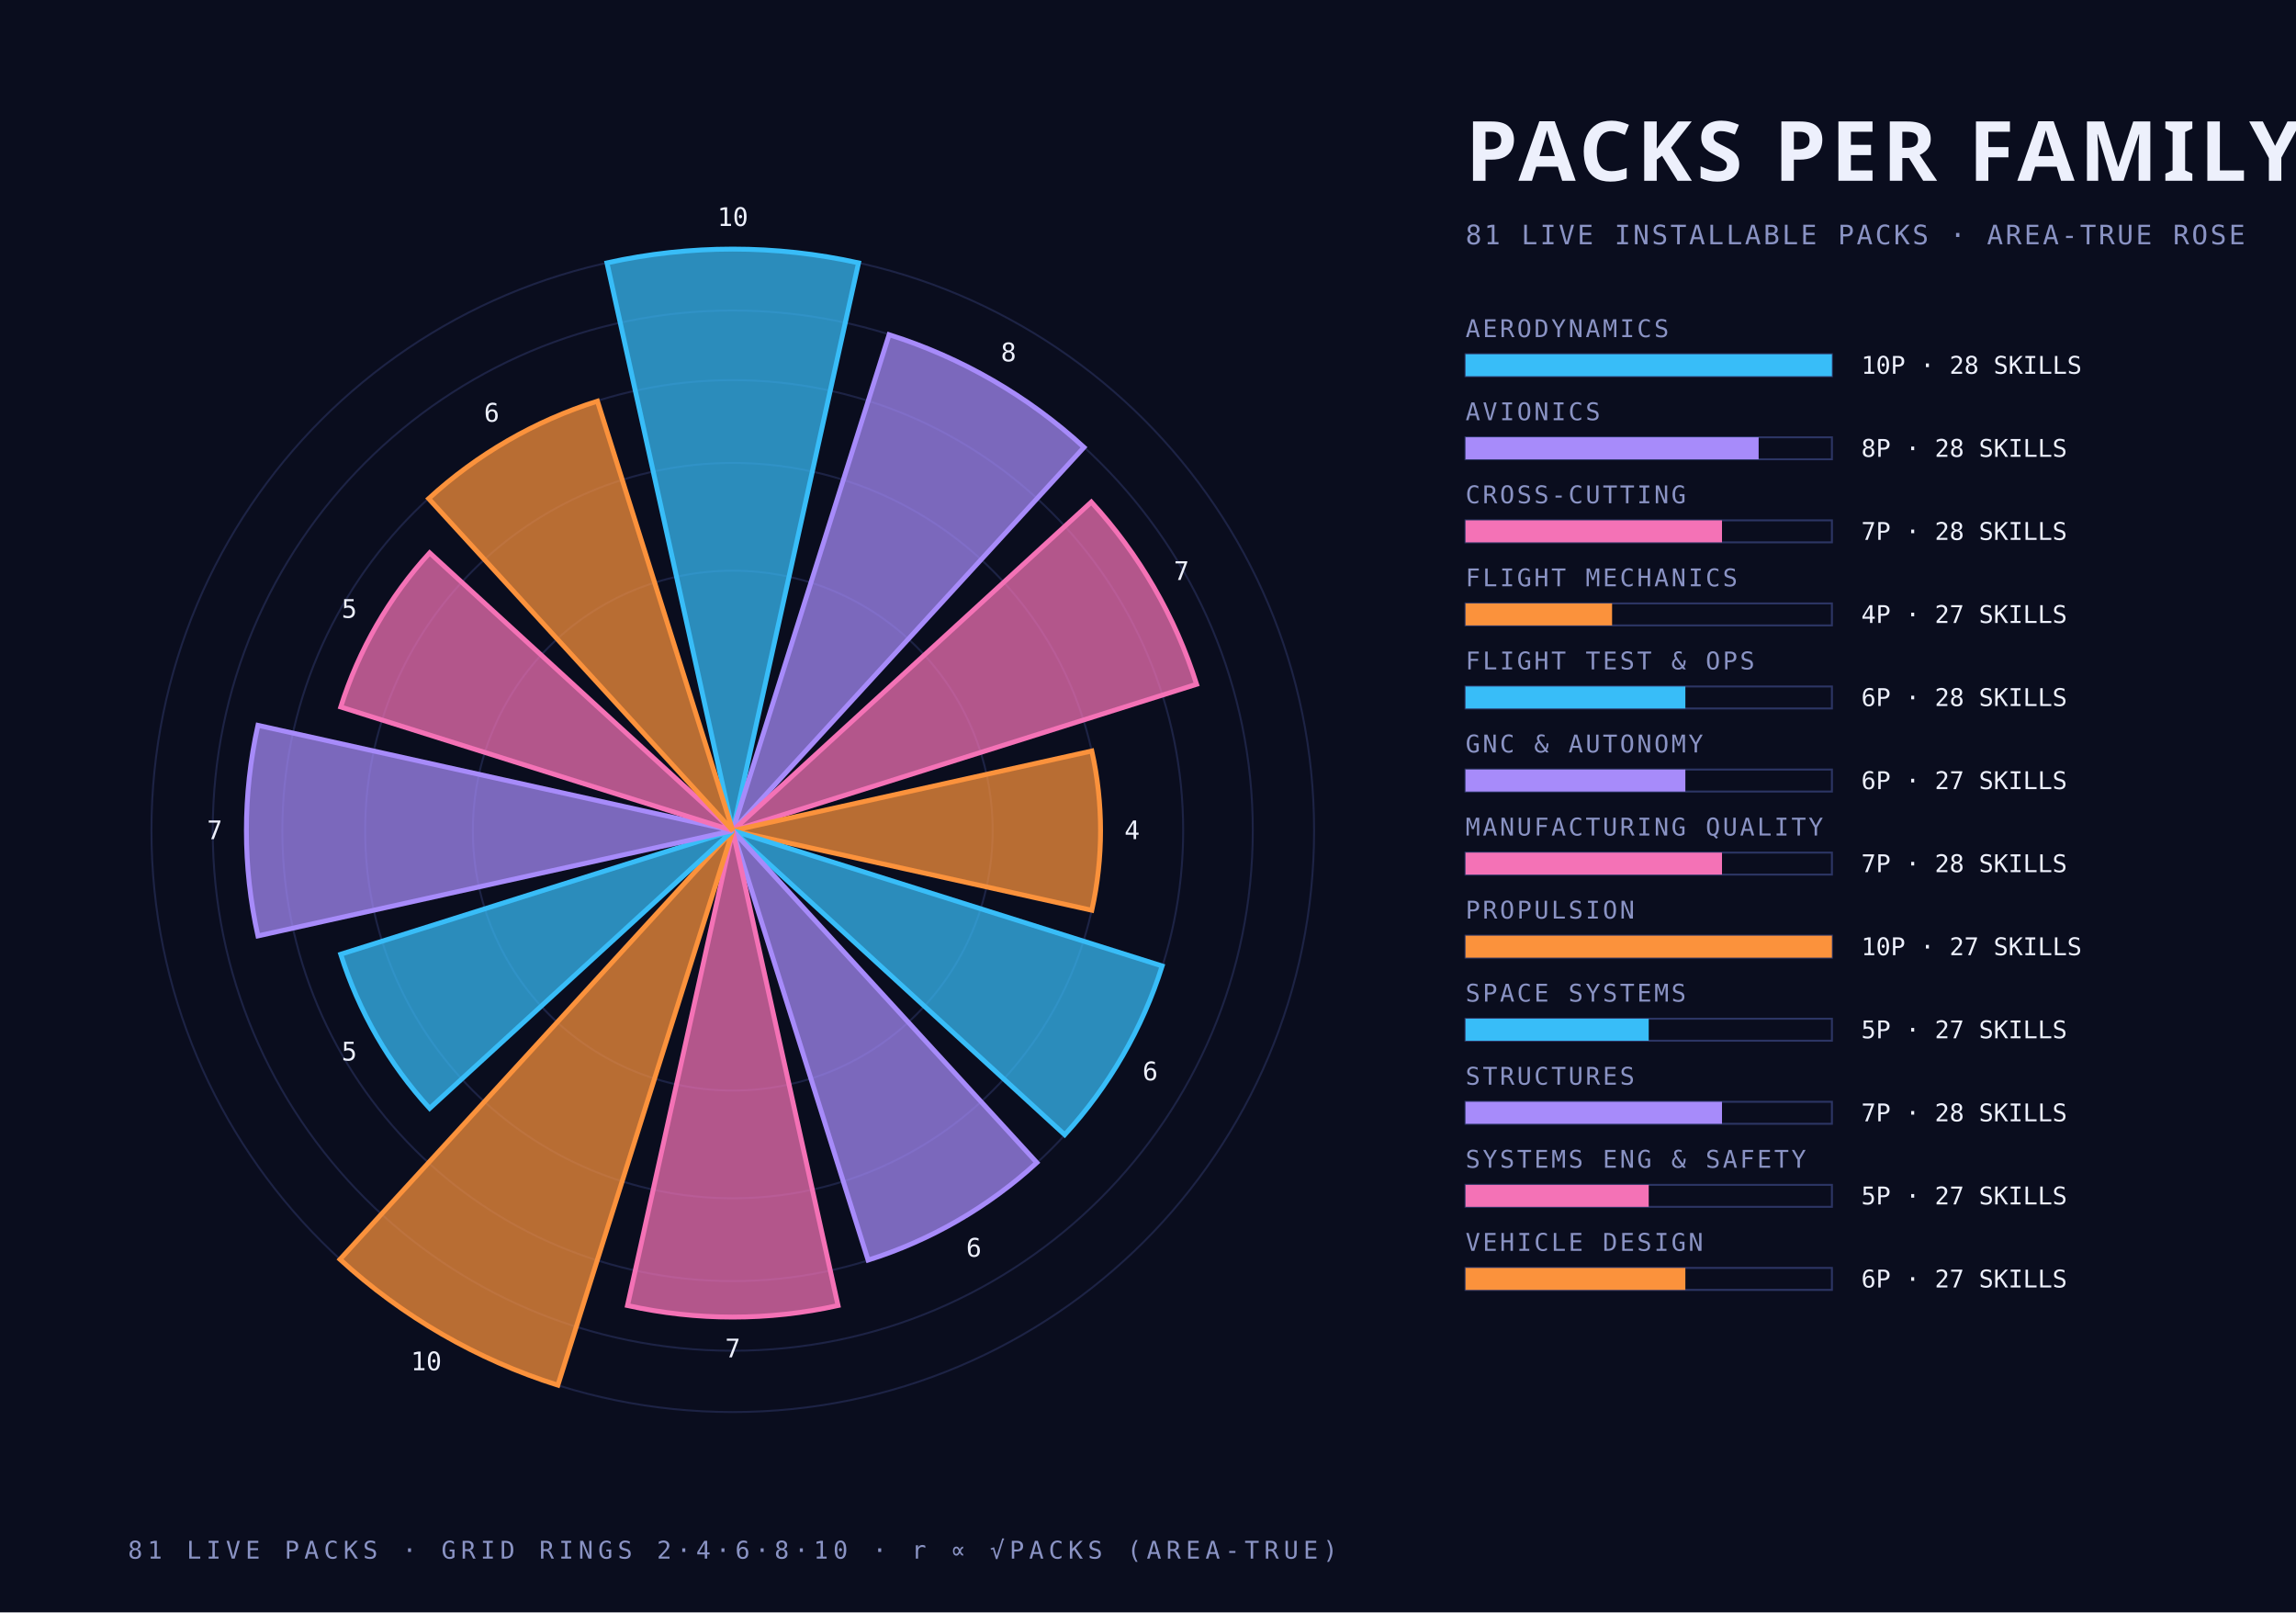
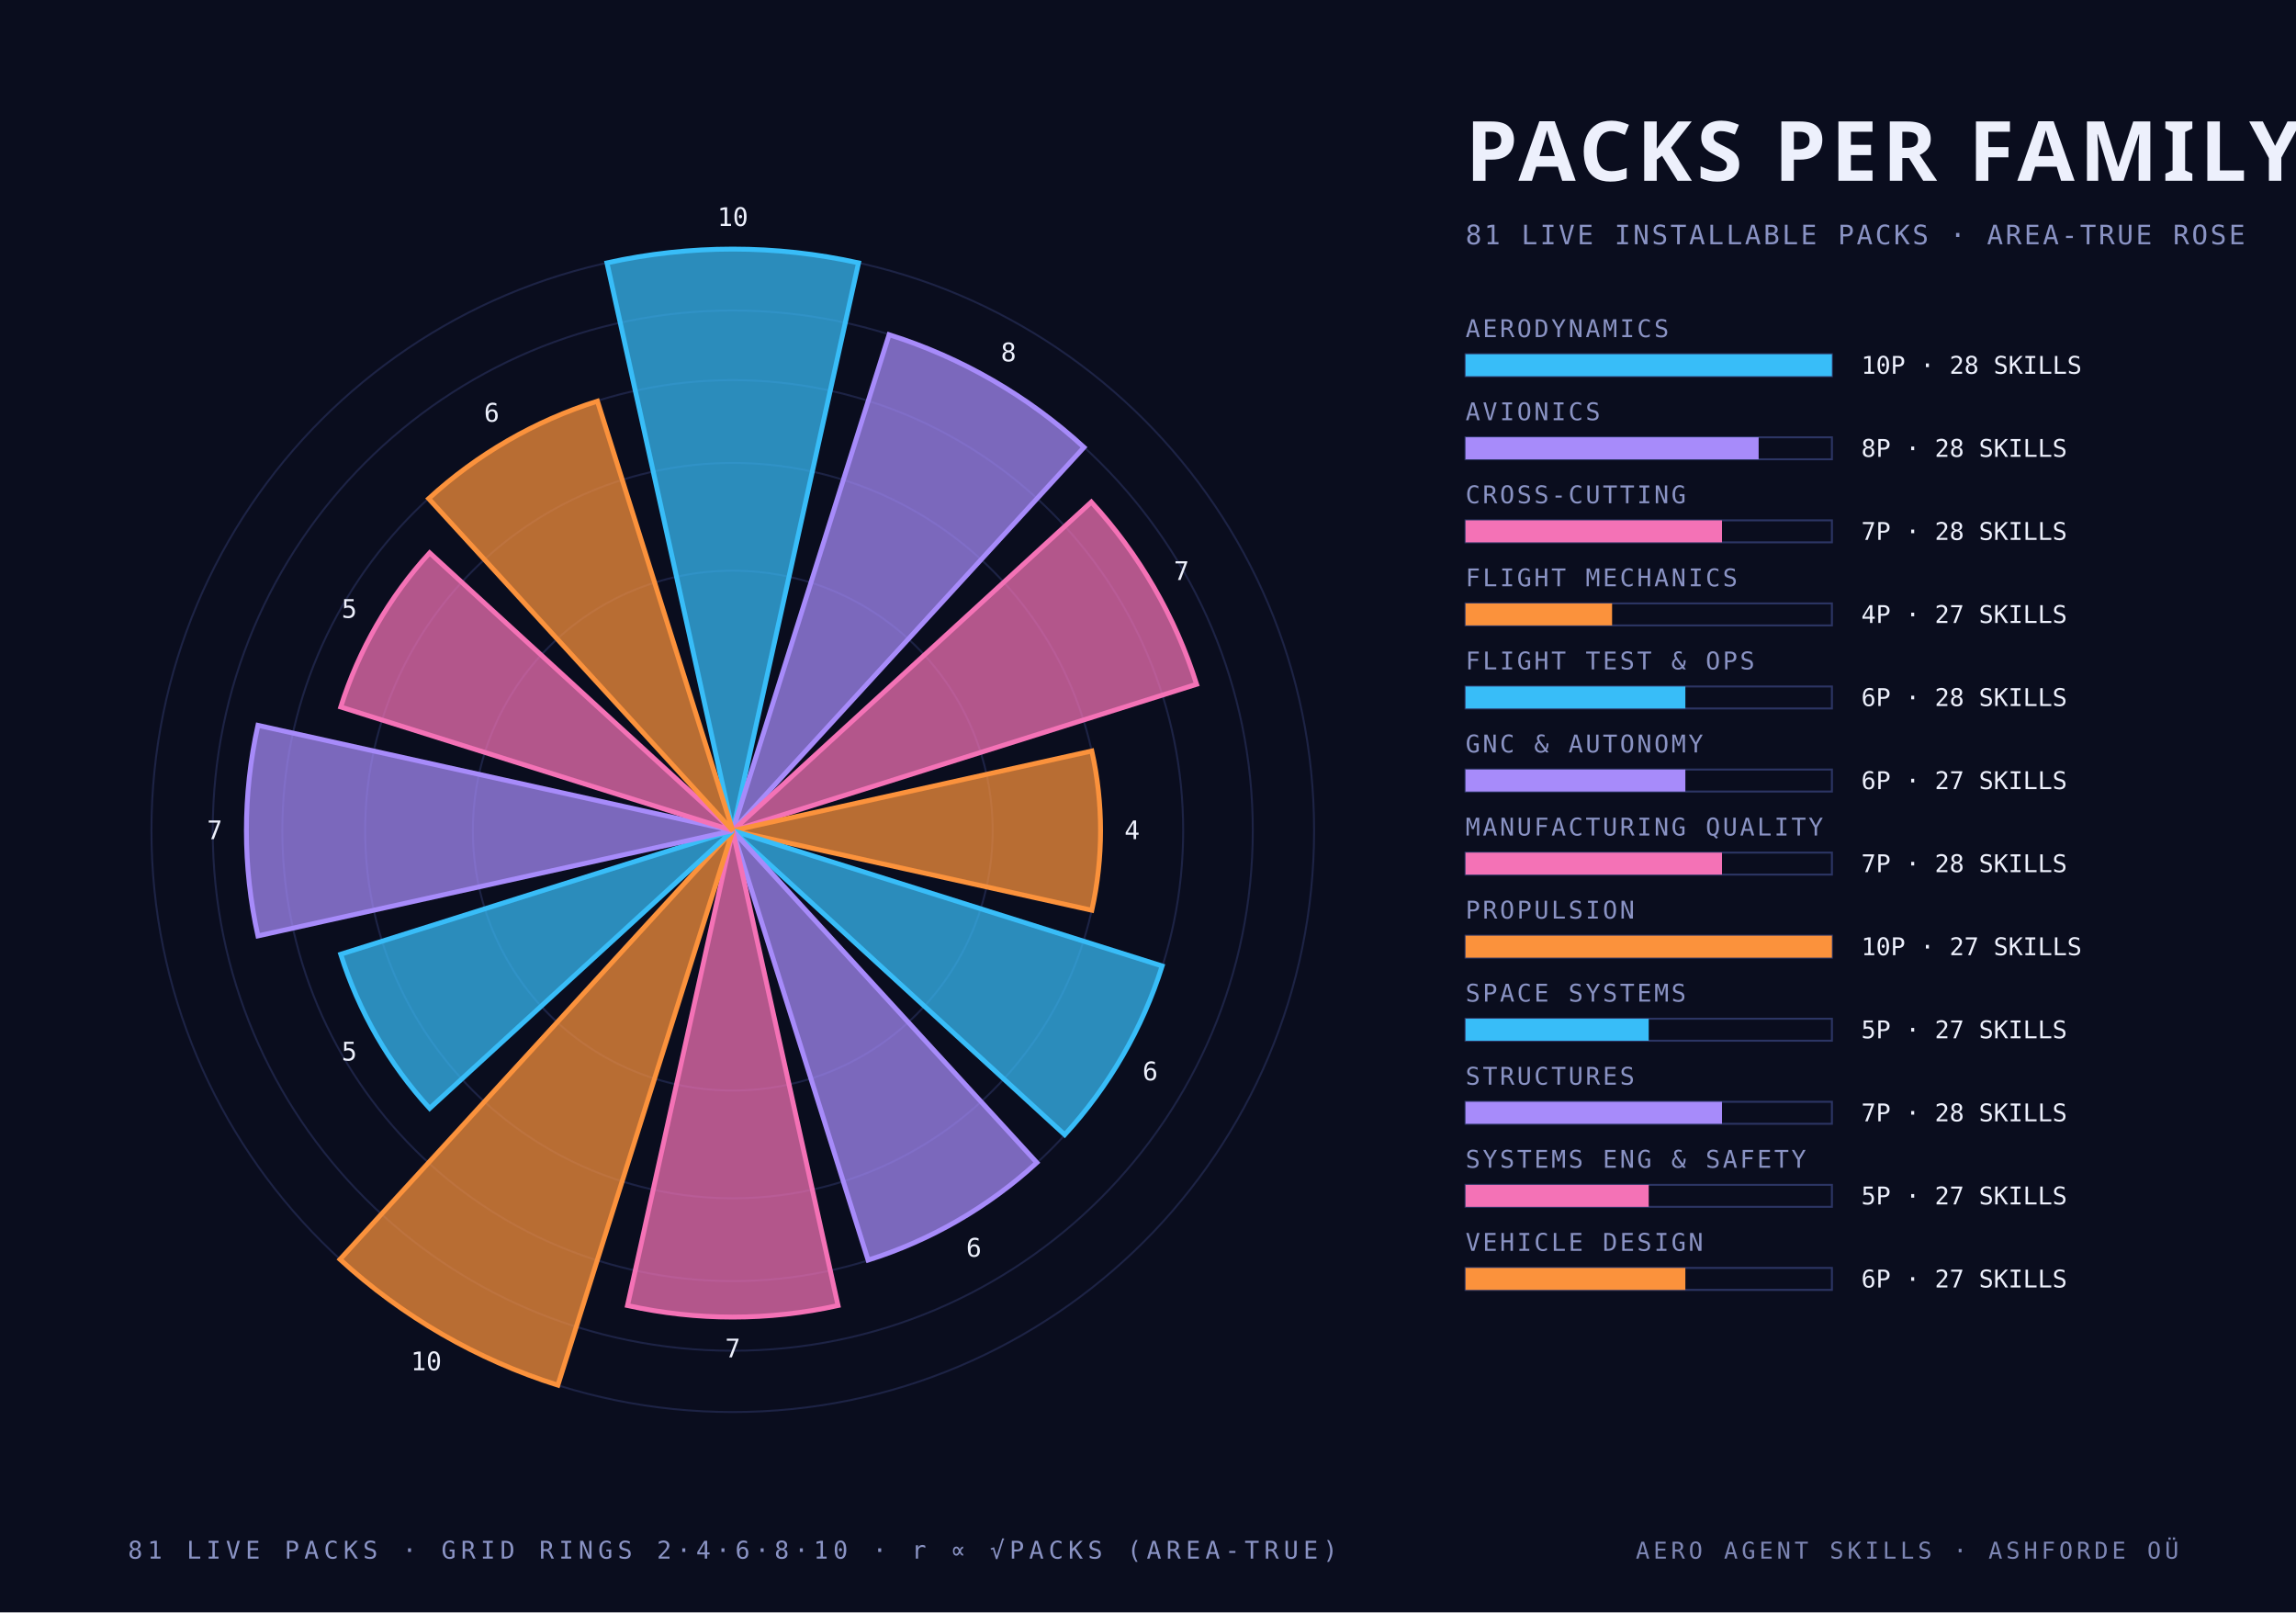
<svg xmlns="http://www.w3.org/2000/svg" width="940" height="660" viewBox="0 0 940 660">
  <style>
    .mono { font-family: "JetBrains Mono", "IBM Plex Mono", "Menlo", monospace; }
    .cond { font-family: "Barlow Condensed", "DIN Condensed", "Arial Narrow", sans-serif; font-weight: 700; text-transform: uppercase; }
    .serif { font-family: "Instrument Serif", Georgia, serif; font-style: italic; }
  </style>
  <rect width="940" height="660" fill="#0a0d1e" />
  <circle cx="300" cy="340" r="106.4" fill="none" stroke="#2c3564" stroke-width="0.8" stroke-opacity="0.55" />
  <circle cx="300" cy="340" r="150.5" fill="none" stroke="#2c3564" stroke-width="0.8" stroke-opacity="0.55" />
  <circle cx="300" cy="340" r="184.4" fill="none" stroke="#2c3564" stroke-width="0.8" stroke-opacity="0.55" />
  <circle cx="300" cy="340" r="212.9" fill="none" stroke="#2c3564" stroke-width="0.8" stroke-opacity="0.55" />
  <circle cx="300" cy="340" r="238.0" fill="none" stroke="#2c3564" stroke-width="0.8" stroke-opacity="0.55" />
  <path d="M 300 340 L 248.5 107.6 A 238.0 238.0 0 0 1 351.5 107.6 Z" fill="#38bdf8" fill-opacity="0.72" stroke="#38bdf8" stroke-width="2" />
  <text class="mono" x="300.0" y="92.5" text-anchor="middle" font-size="10.5" fill="#edf0fc">10</text>
  <path d="M 300 340 L 364.0 137.0 A 212.9 212.9 0 0 1 443.8 183.1 Z" fill="#a78bfa" fill-opacity="0.72" stroke="#a78bfa" stroke-width="2" />
  <text class="mono" x="412.9" y="147.9" text-anchor="middle" font-size="10.5" fill="#edf0fc">8</text>
  <path d="M 300 340 L 446.8 205.5 A 199.1 199.1 0 0 1 489.9 280.1 Z" fill="#f472b6" fill-opacity="0.72" stroke="#f472b6" stroke-width="2" />
  <text class="mono" x="483.7" y="237.4" text-anchor="middle" font-size="10.5" fill="#edf0fc">7</text>
  <path d="M 300 340 L 447.0 307.4 A 150.5 150.5 0 0 1 447.0 372.6 Z" fill="#fb923c" fill-opacity="0.72" stroke="#fb923c" stroke-width="2" />
  <text class="mono" x="463.5" y="343.5" text-anchor="middle" font-size="10.5" fill="#edf0fc">4</text>
  <path d="M 300 340 L 475.8 395.4 A 184.4 184.4 0 0 1 435.9 464.5 Z" fill="#38bdf8" fill-opacity="0.72" stroke="#38bdf8" stroke-width="2" />
  <text class="mono" x="470.9" y="442.2" text-anchor="middle" font-size="10.5" fill="#edf0fc">6</text>
  <path d="M 300 340 L 424.5 475.9 A 184.4 184.4 0 0 1 355.4 515.8 Z" fill="#a78bfa" fill-opacity="0.72" stroke="#a78bfa" stroke-width="2" />
  <text class="mono" x="398.7" y="514.4" text-anchor="middle" font-size="10.5" fill="#edf0fc">6</text>
  <path d="M 300 340 L 343.1 534.4 A 199.1 199.1 0 0 1 256.9 534.4 Z" fill="#f472b6" fill-opacity="0.72" stroke="#f472b6" stroke-width="2" />
  <text class="mono" x="300.0" y="555.6" text-anchor="middle" font-size="10.5" fill="#edf0fc">7</text>
  <path d="M 300 340 L 228.4 567.0 A 238.0 238.0 0 0 1 139.2 515.5 Z" fill="#fb923c" fill-opacity="0.72" stroke="#fb923c" stroke-width="2" />
  <text class="mono" x="174.5" y="560.9" text-anchor="middle" font-size="10.5" fill="#edf0fc">10</text>
  <path d="M 300 340 L 175.9 453.7 A 168.3 168.3 0 0 1 139.5 390.6 Z" fill="#38bdf8" fill-opacity="0.72" stroke="#38bdf8" stroke-width="2" />
  <text class="mono" x="143.0" y="434.1" text-anchor="middle" font-size="10.5" fill="#edf0fc">5</text>
  <path d="M 300 340 L 105.6 383.1 A 199.1 199.1 0 0 1 105.6 296.9 Z" fill="#a78bfa" fill-opacity="0.72" stroke="#a78bfa" stroke-width="2" />
  <text class="mono" x="87.9" y="343.5" text-anchor="middle" font-size="10.5" fill="#edf0fc">7</text>
  <path d="M 300 340 L 139.5 289.4 A 168.3 168.3 0 0 1 175.9 226.3 Z" fill="#f472b6" fill-opacity="0.72" stroke="#f472b6" stroke-width="2" />
  <text class="mono" x="143.0" y="252.9" text-anchor="middle" font-size="10.5" fill="#edf0fc">5</text>
  <path d="M 300 340 L 175.5 204.1 A 184.4 184.4 0 0 1 244.6 164.2 Z" fill="#fb923c" fill-opacity="0.72" stroke="#fb923c" stroke-width="2" />
  <text class="mono" x="201.3" y="172.6" text-anchor="middle" font-size="10.5" fill="#edf0fc">6</text>
  <text class="cond" x="600.0" y="74.0" text-anchor="start" font-size="34" fill="#edf0fc" letter-spacing="2">PACKS PER FAMILY</text>
  <text class="mono" x="600.0" y="100.0" text-anchor="start" font-size="11" fill="#8a93c4" letter-spacing="1">81 LIVE INSTALLABLE PACKS · AREA-TRUE ROSE</text>
  <text class="mono" x="600.0" y="138.0" text-anchor="start" font-size="10" fill="#8a93c4" letter-spacing="1">AERODYNAMICS</text>
  <rect x="600" y="145" width="150" height="9" fill="none" stroke="#2c3564" stroke-width="0.8" />
  <rect x="600" y="145" width="150.0" height="9" fill="#38bdf8" />
  <text class="mono" x="762.0" y="153.0" text-anchor="start" font-size="10" fill="#edf0fc">10P · 28 SKILLS</text>
  <text class="mono" x="600.0" y="172.0" text-anchor="start" font-size="10" fill="#8a93c4" letter-spacing="1">AVIONICS</text>
  <rect x="600" y="179" width="150" height="9" fill="none" stroke="#2c3564" stroke-width="0.8" />
  <rect x="600" y="179" width="120.0" height="9" fill="#a78bfa" />
  <text class="mono" x="762.0" y="187.0" text-anchor="start" font-size="10" fill="#edf0fc">8P · 28 SKILLS</text>
  <text class="mono" x="600.0" y="206.0" text-anchor="start" font-size="10" fill="#8a93c4" letter-spacing="1">CROSS-CUTTING</text>
  <rect x="600" y="213" width="150" height="9" fill="none" stroke="#2c3564" stroke-width="0.8" />
  <rect x="600" y="213" width="105.0" height="9" fill="#f472b6" />
  <text class="mono" x="762.0" y="221.0" text-anchor="start" font-size="10" fill="#edf0fc">7P · 28 SKILLS</text>
  <text class="mono" x="600.0" y="240.0" text-anchor="start" font-size="10" fill="#8a93c4" letter-spacing="1">FLIGHT MECHANICS</text>
  <rect x="600" y="247" width="150" height="9" fill="none" stroke="#2c3564" stroke-width="0.8" />
  <rect x="600" y="247" width="60.0" height="9" fill="#fb923c" />
  <text class="mono" x="762.0" y="255.0" text-anchor="start" font-size="10" fill="#edf0fc">4P · 27 SKILLS</text>
  <text class="mono" x="600.0" y="274.0" text-anchor="start" font-size="10" fill="#8a93c4" letter-spacing="1">FLIGHT TEST &amp; OPS</text>
  <rect x="600" y="281" width="150" height="9" fill="none" stroke="#2c3564" stroke-width="0.8" />
  <rect x="600" y="281" width="90.0" height="9" fill="#38bdf8" />
  <text class="mono" x="762.0" y="289.0" text-anchor="start" font-size="10" fill="#edf0fc">6P · 28 SKILLS</text>
  <text class="mono" x="600.0" y="308.0" text-anchor="start" font-size="10" fill="#8a93c4" letter-spacing="1">GNC &amp; AUTONOMY</text>
  <rect x="600" y="315" width="150" height="9" fill="none" stroke="#2c3564" stroke-width="0.8" />
  <rect x="600" y="315" width="90.0" height="9" fill="#a78bfa" />
  <text class="mono" x="762.0" y="323.0" text-anchor="start" font-size="10" fill="#edf0fc">6P · 27 SKILLS</text>
  <text class="mono" x="600.0" y="342.0" text-anchor="start" font-size="10" fill="#8a93c4" letter-spacing="1">MANUFACTURING QUALITY</text>
  <rect x="600" y="349" width="150" height="9" fill="none" stroke="#2c3564" stroke-width="0.8" />
  <rect x="600" y="349" width="105.0" height="9" fill="#f472b6" />
  <text class="mono" x="762.0" y="357.0" text-anchor="start" font-size="10" fill="#edf0fc">7P · 28 SKILLS</text>
  <text class="mono" x="600.0" y="376.0" text-anchor="start" font-size="10" fill="#8a93c4" letter-spacing="1">PROPULSION</text>
  <rect x="600" y="383" width="150" height="9" fill="none" stroke="#2c3564" stroke-width="0.8" />
  <rect x="600" y="383" width="150.0" height="9" fill="#fb923c" />
  <text class="mono" x="762.0" y="391.0" text-anchor="start" font-size="10" fill="#edf0fc">10P · 27 SKILLS</text>
  <text class="mono" x="600.0" y="410.0" text-anchor="start" font-size="10" fill="#8a93c4" letter-spacing="1">SPACE SYSTEMS</text>
  <rect x="600" y="417" width="150" height="9" fill="none" stroke="#2c3564" stroke-width="0.8" />
  <rect x="600" y="417" width="75.0" height="9" fill="#38bdf8" />
  <text class="mono" x="762.0" y="425.0" text-anchor="start" font-size="10" fill="#edf0fc">5P · 27 SKILLS</text>
  <text class="mono" x="600.0" y="444.0" text-anchor="start" font-size="10" fill="#8a93c4" letter-spacing="1">STRUCTURES</text>
  <rect x="600" y="451" width="150" height="9" fill="none" stroke="#2c3564" stroke-width="0.8" />
  <rect x="600" y="451" width="105.0" height="9" fill="#a78bfa" />
  <text class="mono" x="762.0" y="459.0" text-anchor="start" font-size="10" fill="#edf0fc">7P · 28 SKILLS</text>
  <text class="mono" x="600.0" y="478.0" text-anchor="start" font-size="10" fill="#8a93c4" letter-spacing="1">SYSTEMS ENG &amp; SAFETY</text>
  <rect x="600" y="485" width="150" height="9" fill="none" stroke="#2c3564" stroke-width="0.8" />
  <rect x="600" y="485" width="75.0" height="9" fill="#f472b6" />
  <text class="mono" x="762.0" y="493.0" text-anchor="start" font-size="10" fill="#edf0fc">5P · 27 SKILLS</text>
  <text class="mono" x="600.0" y="512.0" text-anchor="start" font-size="10" fill="#8a93c4" letter-spacing="1">VEHICLE DESIGN</text>
  <rect x="600" y="519" width="150" height="9" fill="none" stroke="#2c3564" stroke-width="0.8" />
  <rect x="600" y="519" width="90.0" height="9" fill="#fb923c" />
  <text class="mono" x="762.0" y="527.0" text-anchor="start" font-size="10" fill="#edf0fc">6P · 27 SKILLS</text>
  <text class="mono" x="300.0" y="638.0" text-anchor="middle" font-size="10" fill="#8a93c4" letter-spacing="2">81 LIVE PACKS · GRID RINGS 2·4·6·8·10 · r ∝ √PACKS (AREA-TRUE)</text>
+   <text class="mono" x="892.0" y="638.0" text-anchor="end" font-size="9.5" fill="#8a93c4" letter-spacing="1.5" opacity="0.9">AERO AGENT SKILLS · ASHFORDE OÜ</text>
</svg>
